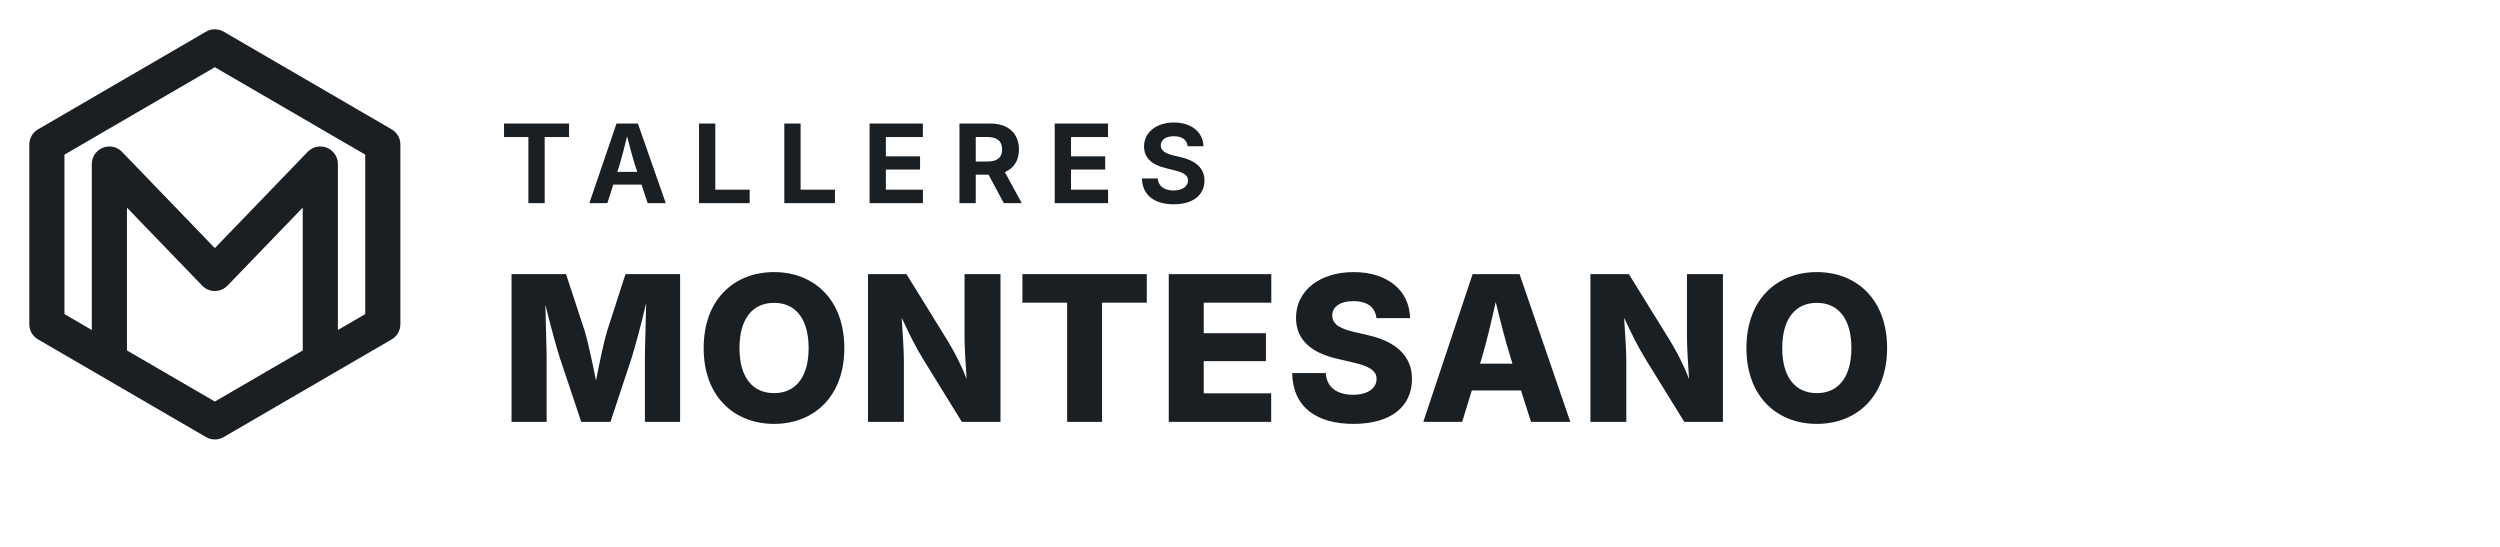
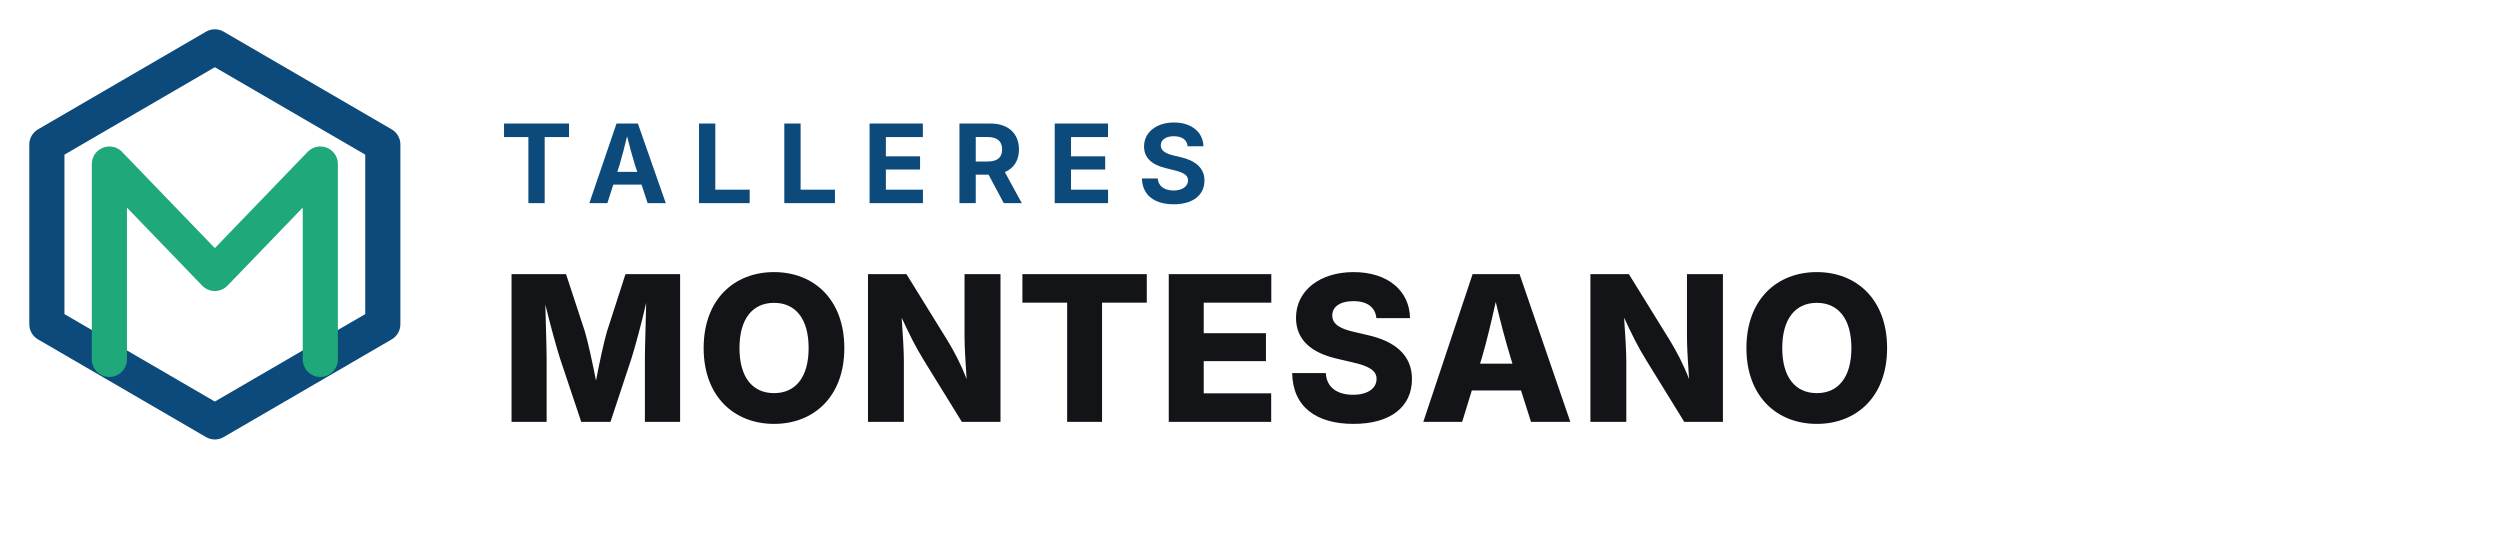
<svg xmlns="http://www.w3.org/2000/svg" viewBox="0 0 640 140" role="img" aria-label="Talleres Montesano">
-   <g fill="none" stroke="#1A1F24" stroke-width="9" stroke-linejoin="round" stroke-linecap="round">
+   <g fill="none" stroke="#0C4A7C" stroke-width="9" stroke-linejoin="round" stroke-linecap="round">
    <path d="M55 12 L98 37 L98 83 L55 108 L12 83 L12 37 Z" />
+   </g>
+   <g fill="none" stroke="#1FA87A" stroke-width="9" stroke-linejoin="round" stroke-linecap="round">
    <path d="M28 92 L28 42 L55 70 L82 42 L82 92" />
  </g>
-   <g fill="#1A1F24" font-family="Inter, Manrope, Arial Black, Helvetica, sans-serif">
-     <text x="128" y="52" font-size="28" font-weight="700" letter-spacing="6">TALLERES</text>
-     <text x="128" y="108" font-size="52" font-weight="800" letter-spacing="1">MONTESANO</text>
+   <g font-family="Inter, Manrope, Arial Black, Helvetica, sans-serif">
+     <text x="128" y="52" font-size="28" font-weight="700" letter-spacing="6" fill="#0C4A7C">TALLERES</text>
+     <text x="128" y="108" font-size="52" font-weight="800" letter-spacing="1" fill="#121417">MONTESANO</text>
  </g>
</svg>
